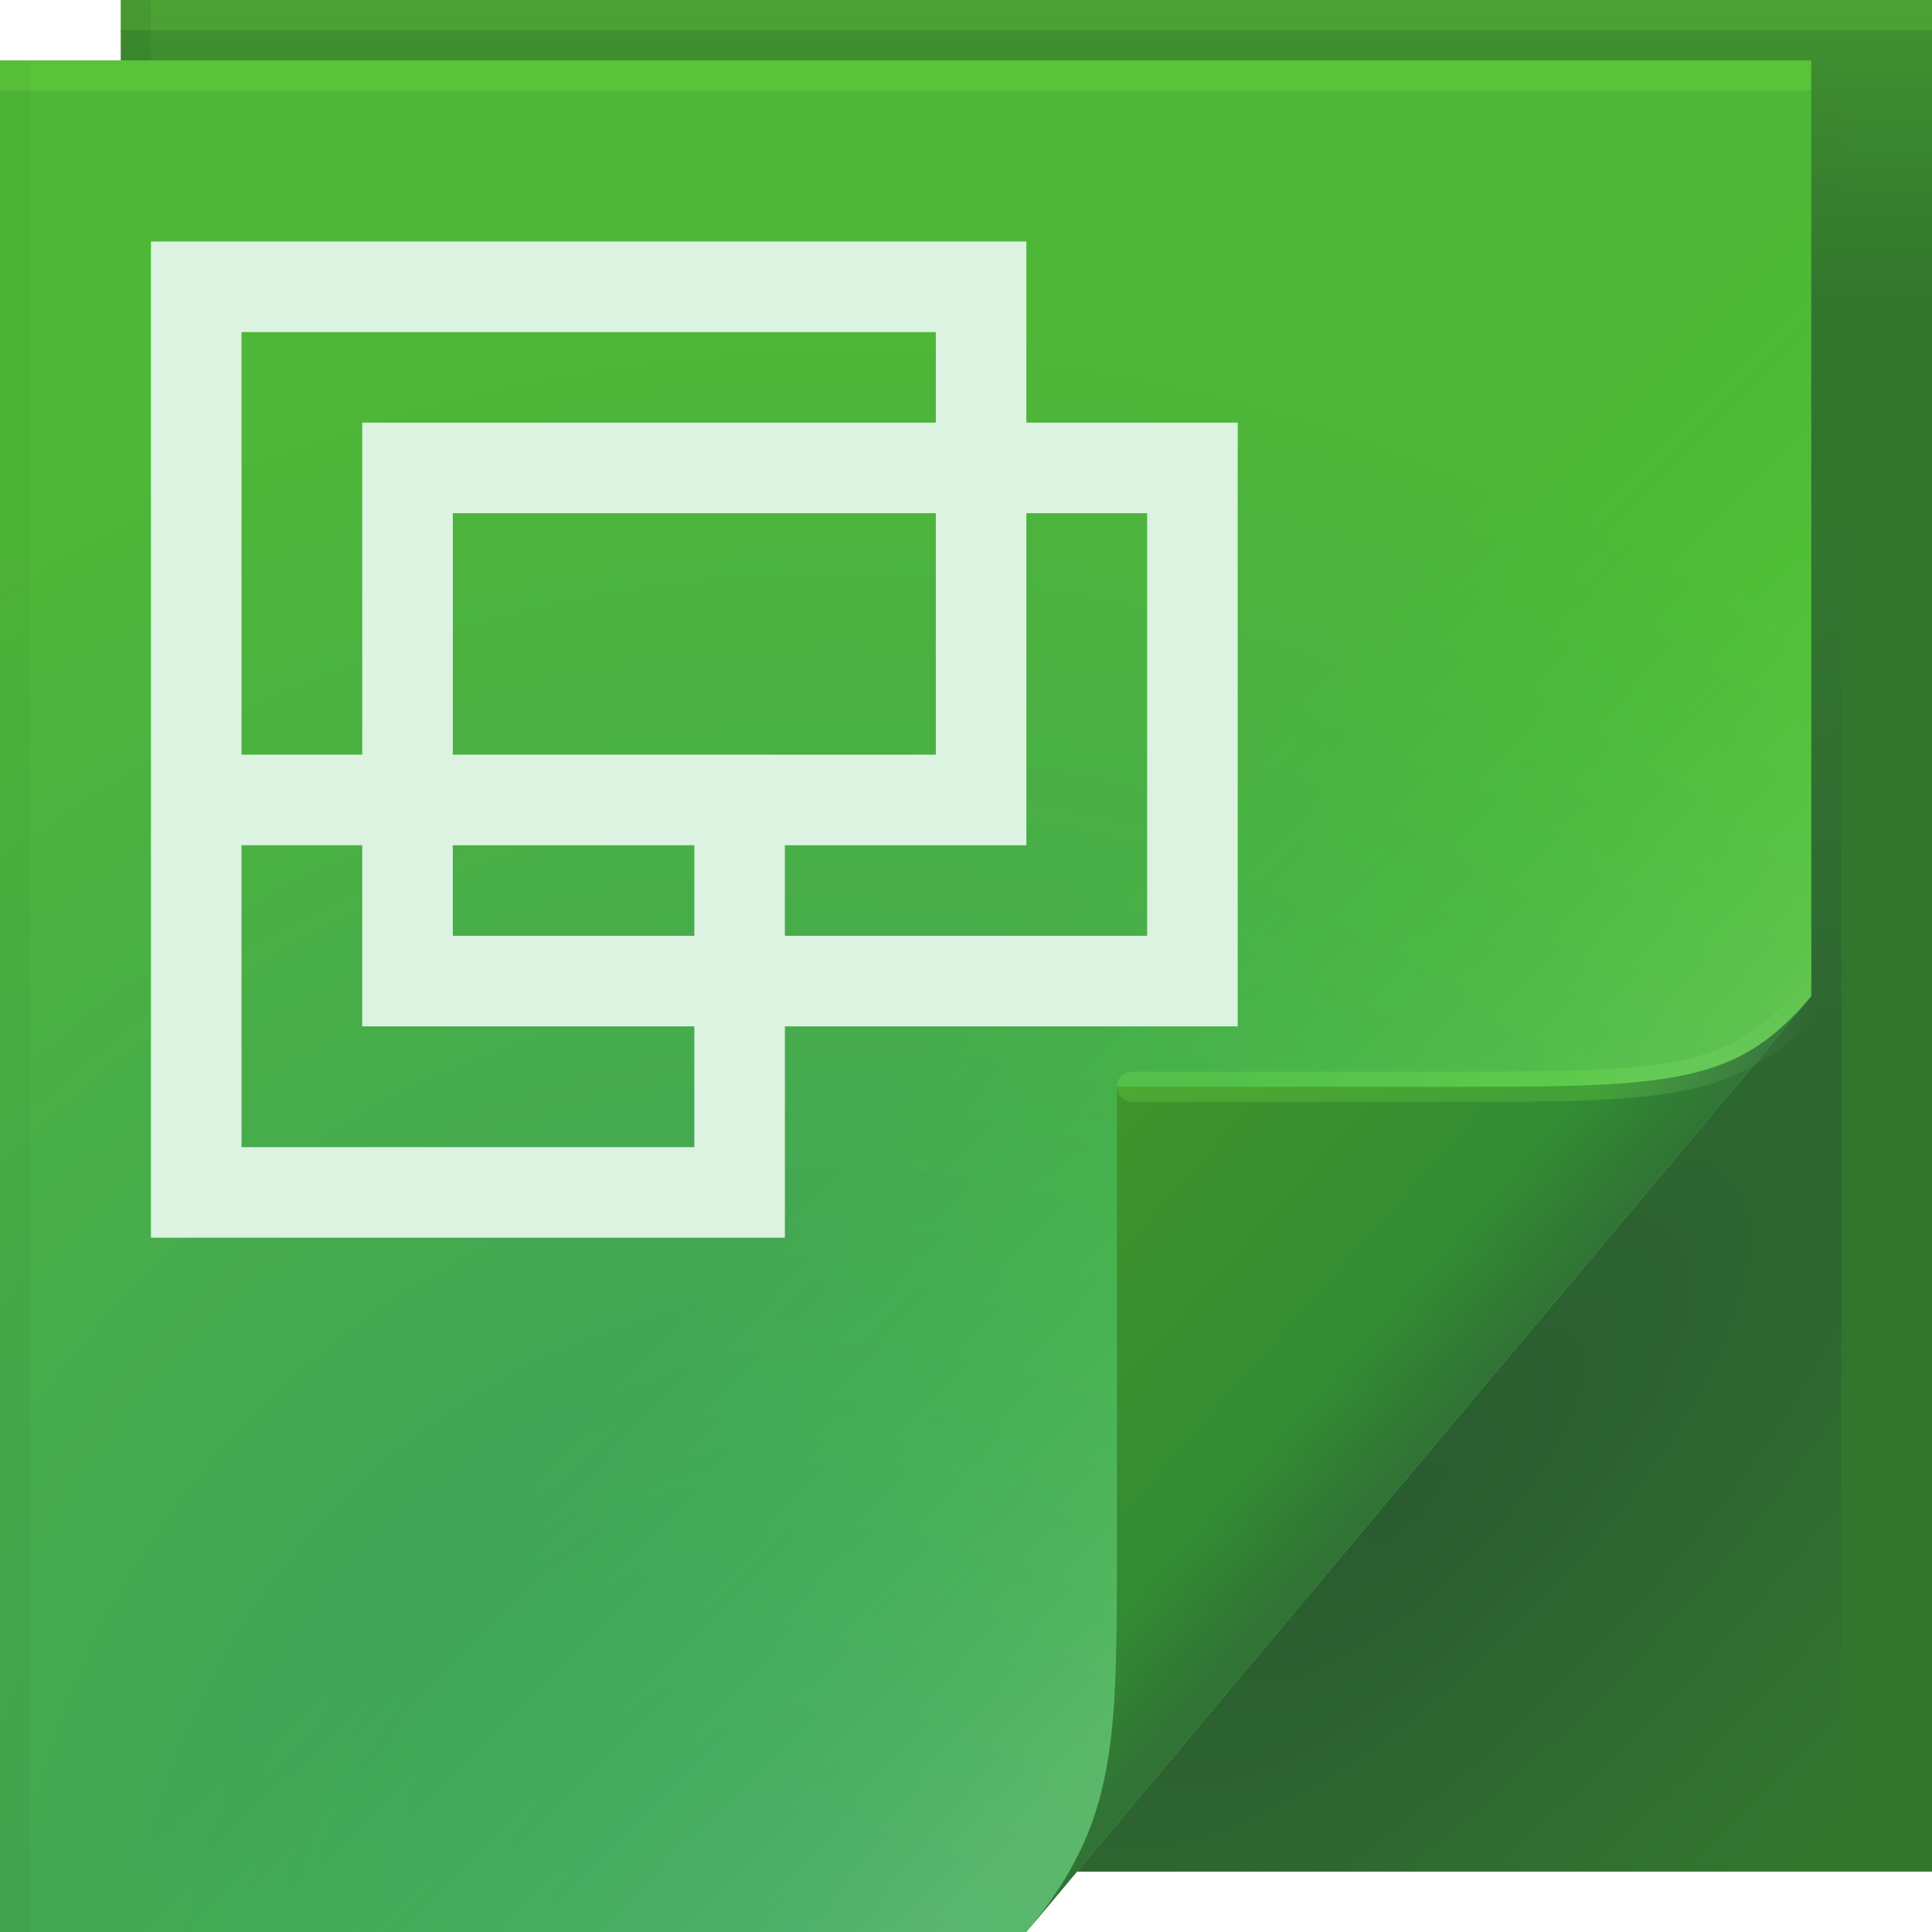
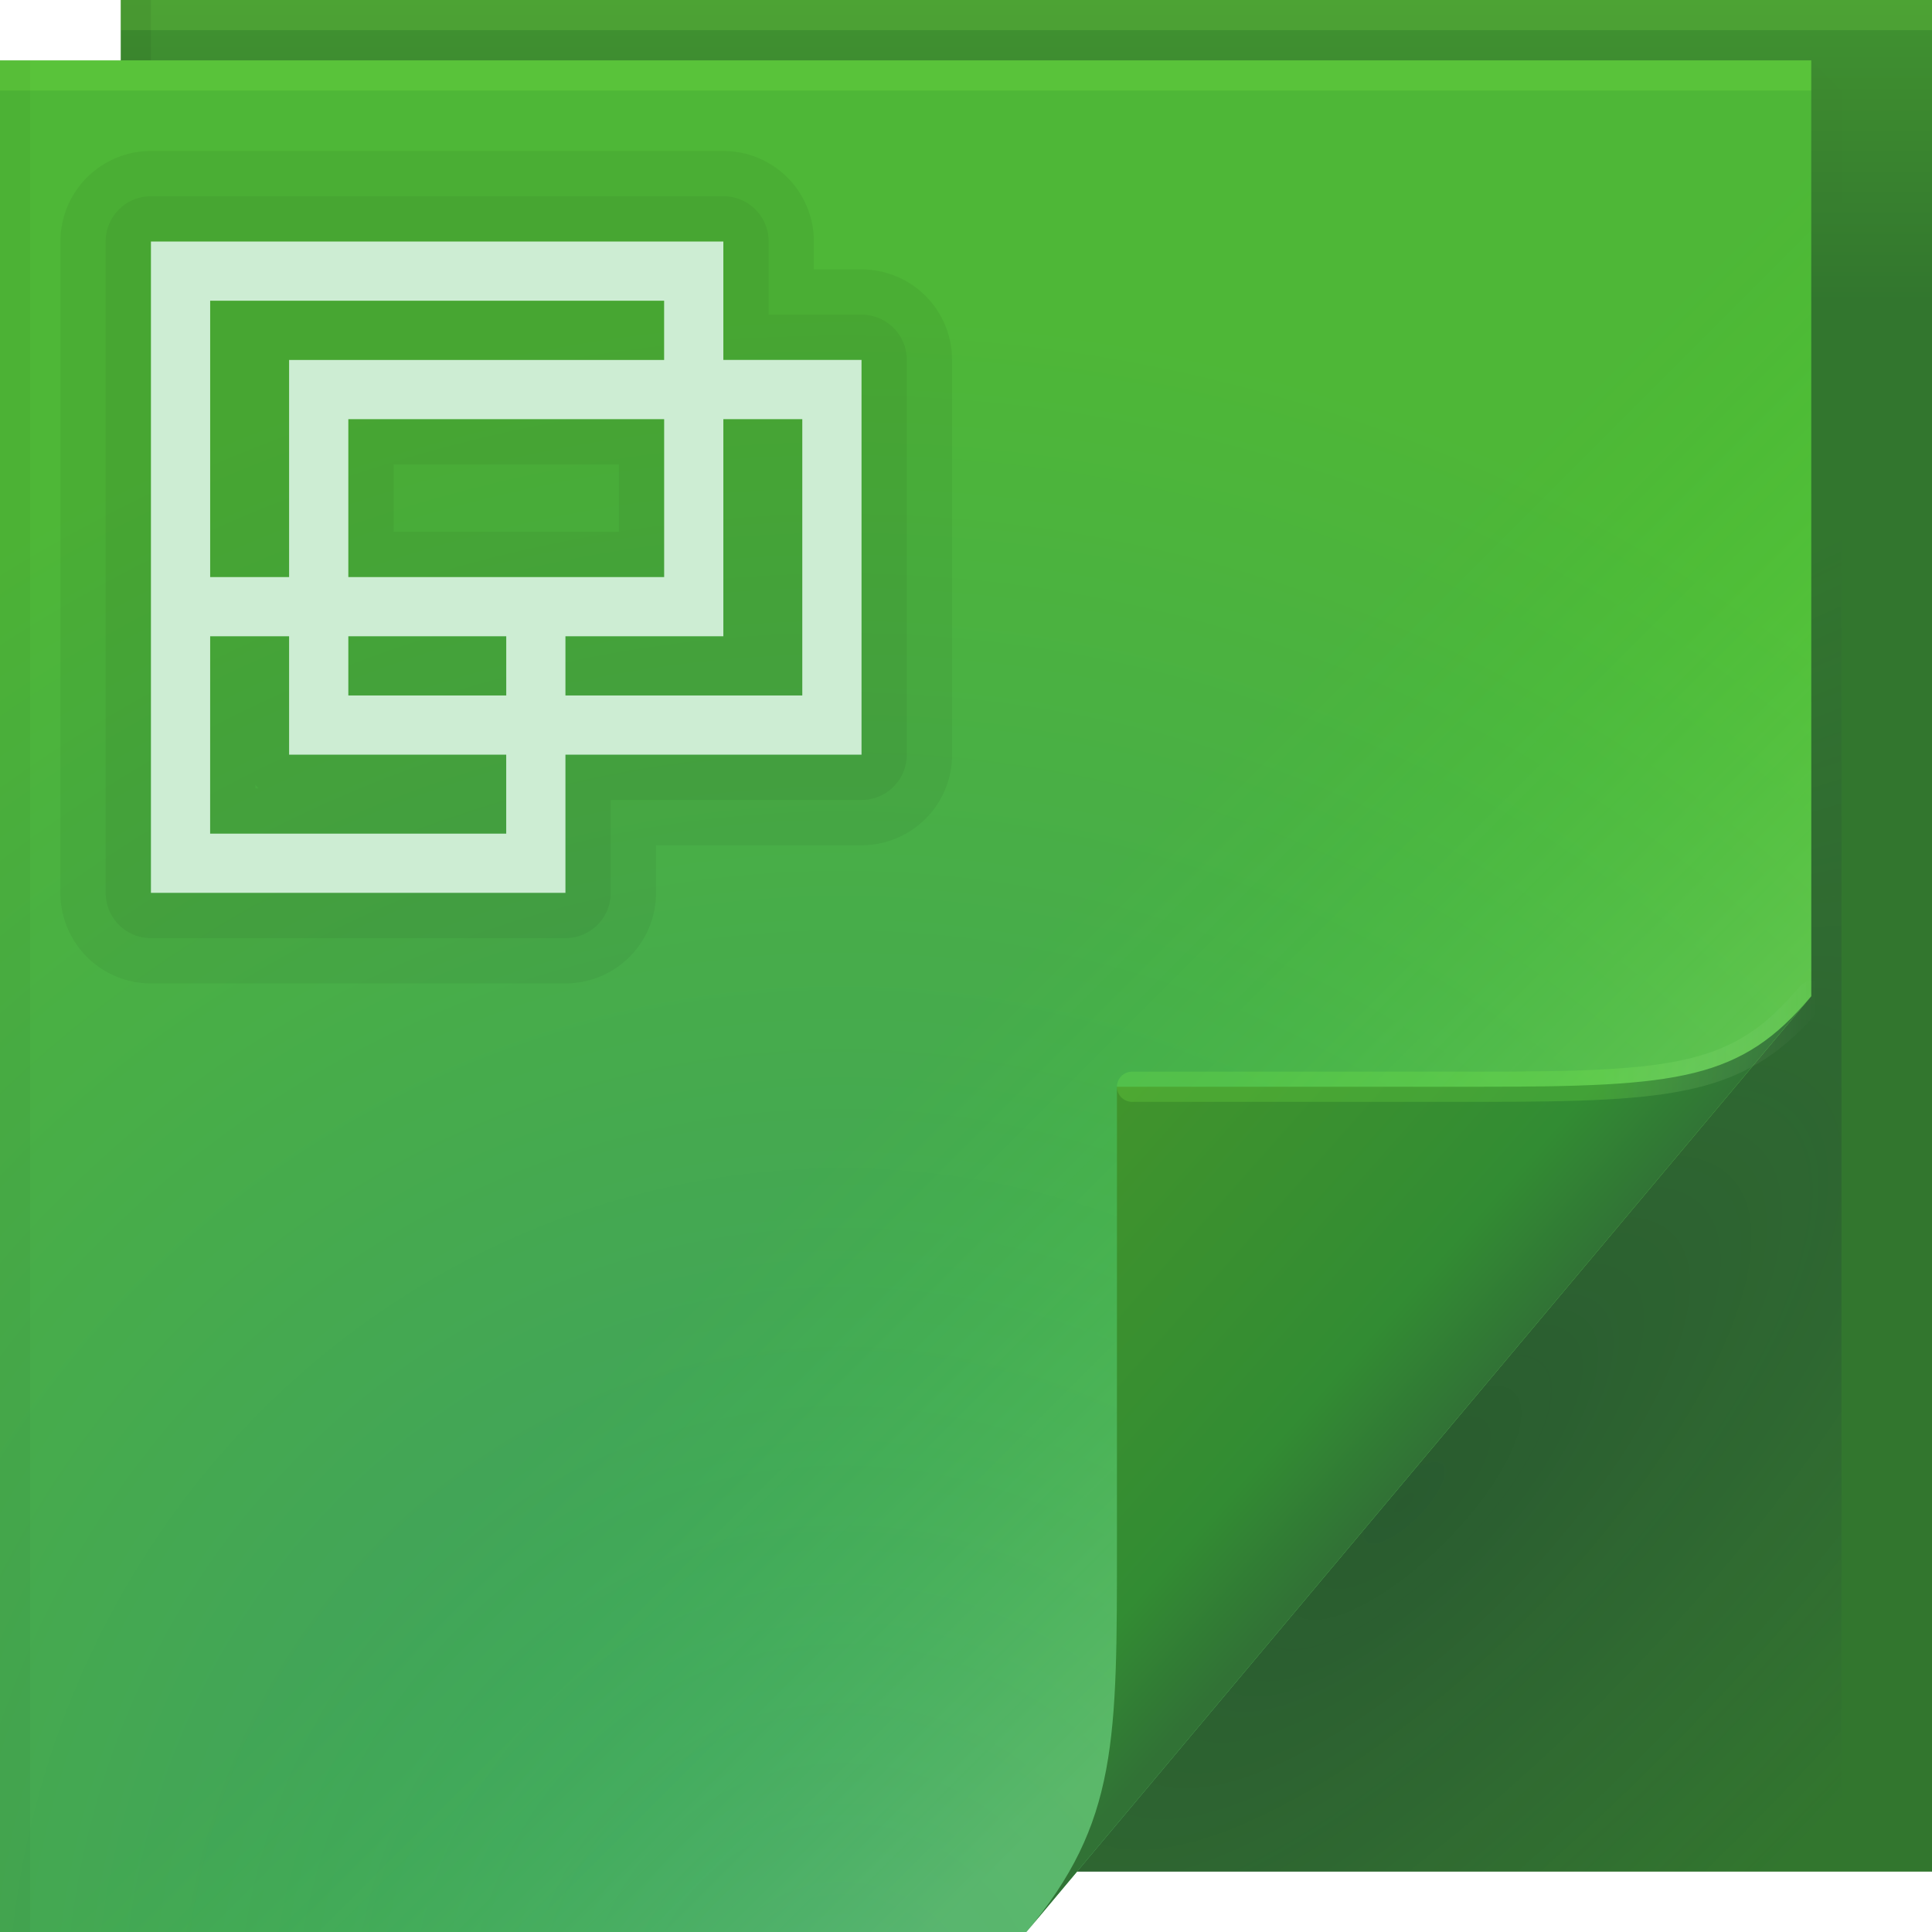
<svg xmlns="http://www.w3.org/2000/svg" width="64" height="64" version="1.1">
  <defs>
    <linearGradient id="linearGradient82616" x1="53.055" x2="60.201" y1="35.97" y2="35.97" gradientUnits="userSpaceOnUse">
      <stop stop-color="#83ff4b" stop-opacity=".191" offset="0" />
      <stop stop-color="#ffffff" stop-opacity="0" offset="1" />
    </linearGradient>
    <linearGradient id="linearGradient70762" x1="82.744" x2="71" y1="79.421" y2="69" gradientTransform="translate(-34,-33)" gradientUnits="userSpaceOnUse">
      <stop stop-color="#317235" offset="0" />
      <stop stop-color="#328c33" offset=".252" />
      <stop stop-color="#41942c" offset="1" />
    </linearGradient>
    <linearGradient id="c-7" x1="48.918" x2="33.898" y1="46.214" y2="31.194" gradientUnits="userSpaceOnUse">
      <stop stop-color="#adff86" stop-opacity=".256" offset="0" />
      <stop stop-color="#26ff0d" stop-opacity="0" offset="1" />
    </linearGradient>
    <radialGradient id="radialGradient83837" cx="29.526" cy="55.944" r="30" gradientTransform="matrix(1.8427,0,0,1.9042,-26.521,-39.268)" gradientUnits="userSpaceOnUse">
      <stop stop-color="#3b9a6b" offset="0" />
      <stop stop-color="#4eb737" offset="1" />
    </radialGradient>
    <radialGradient id="a-5" cx="46.762" cy="39.221" r="14.161" gradientTransform="matrix(.86297 .86297 -2.3655 2.3655 98.927 -83.343)" gradientUnits="userSpaceOnUse">
      <stop stop-color="#111531" stop-opacity=".279" offset="0" />
      <stop stop-color="#282253" stop-opacity=".004" offset="1" />
    </radialGradient>
    <linearGradient id="linearGradient65720" x1="61.017" x2="61.017" y1="10" gradientUnits="userSpaceOnUse">
      <stop stop-color="#32762e" offset="0" />
      <stop stop-color="#419330" offset="1" />
    </linearGradient>
  </defs>
  <path d="m4 0h60v62h-60z" fill="url(#linearGradient65720)" />
  <path d="m60 2v31l-24.322 29h25.322v-59z" fill="url(#a-5)" />
  <path d="m0 2h60v31l-26 31h-34z" fill="url(#radialGradient83837)" />
  <g>
    <path d="m0 2h60v31l-26 31h-34z" fill="url(#c-7)" />
  </g>
  <path d="m34 64 26-31c-2.329 2.776-4.361 3-11 3h-12v15c0 6.644 0.044 9.37-3 13z" fill="url(#linearGradient70762)" />
  <path d="m60 33c-2.329 2.776-4.361 3-11 3h-11.5" fill="none" stroke="url(#linearGradient82616)" stroke-linecap="round" stroke-opacity=".995" />
-   <g stroke-linecap="round" stroke-linejoin="round">
-     <rect y="2" width="60" height="1" fill="#94ff4c" fill-opacity=".167" stop-color="#000000" style="-inkscape-stroke:none;paint-order:stroke fill markers" />
-     <rect x="4" width="60" height="1" fill="#94ff4c" fill-opacity=".15" stop-color="#000000" style="-inkscape-stroke:none;paint-order:stroke fill markers" />
-     <rect transform="rotate(90)" x="2" y="-1" width="62" height="1" fill="#000000" fill-opacity=".03" stop-color="#000000" style="-inkscape-stroke:none;paint-order:stroke fill markers" />
-     <rect transform="rotate(90)" y="-5" width="2" height="1" fill="#000000" fill-opacity=".06" stop-color="#000000" style="-inkscape-stroke:none;paint-order:stroke fill markers" />
+   <g stroke-linejoin="round">
+     <g stroke-linecap="round">
+       <rect y="2" width="60" height="1" fill="#94ff4c" fill-opacity=".167" stop-color="#000000" style="-inkscape-stroke:none;paint-order:stroke fill markers" />
+       <rect x="4" width="60" height="1" fill="#94ff4c" fill-opacity=".15" stop-color="#000000" style="-inkscape-stroke:none;paint-order:stroke fill markers" />
+       <rect transform="rotate(90)" x="2" y="-1" width="62" height="1" fill="#000000" fill-opacity=".03" stop-color="#000000" style="-inkscape-stroke:none;paint-order:stroke fill markers" />
+       <rect transform="rotate(90)" y="-5" width="2" height="1" fill="#000000" fill-opacity=".06" stop-color="#000000" style="-inkscape-stroke:none;paint-order:stroke fill markers" />
+     </g>
+     <path d="m5 8v21.577h13.731v-4.577h9.808v-13.077h-4.577v-3.923zm1.962 1.962h15.038v1.962h-12.423v7.192h-2.615zm4.577 3.923h10.462v5.231h-10.462zm12.423 0h2.615v9.154h-7.846v-1.962h5.231zm-17 7.192h2.615v3.923h7.192v2.615h-9.808zm4.577 0h5.231v1.962h-5.231z" color="#000000" fill="none" stroke="#000000" stroke-opacity=".05" stroke-width="6" style="text-indent:0;text-transform:none" />
+     <path d="m5 8v21.577h13.731v-4.577h9.808v-13.077h-4.577v-3.923zm1.962 1.962h15.038v1.962h-12.423v7.192h-2.615zm4.577 3.923h10.462v5.231h-10.462zm12.423 0h2.615v9.154h-7.846v-1.962h5.231zm-17 7.192h2.615v3.923h7.192v2.615h-9.808zm4.577 0h5.231v1.962h-5.231z" color="#000000" fill="none" stroke="#000000" stroke-opacity=".05" stroke-width="3" style="text-indent:0;text-transform:none" />
  </g>
-   <path d="m5 8v33h21v-7h15v-20h-7v-6h-29zm3 3h23v3h-19v11h-4v-14zm7 6h16v8h-16v-8zm19 0h4v14h-12v-3h8v-11zm-26 11h4v6h11v4h-15v-10zm7 0h8v3h-8v-3z" color="#000000" fill="#ddf3e1" style="block-progression:tb;font-variant-east_asian:normal;text-indent:0;text-transform:none" />
+   <path d="m5 8v21.577h13.731v-4.577h9.808v-13.077h-4.577v-3.923zm1.962 1.962h15.038v1.962h-12.423v7.192h-2.615zm4.577 3.923h10.462v5.231h-10.462zm12.423 0h2.615v9.154h-7.846v-1.962h5.231zm-17 7.192h2.615v3.923h7.192v2.615h-9.808zm4.577 0h5.231v1.962h-5.231z" color="#000000" fill="#cdedd3" style="text-indent:0;text-transform:none" />
</svg>
